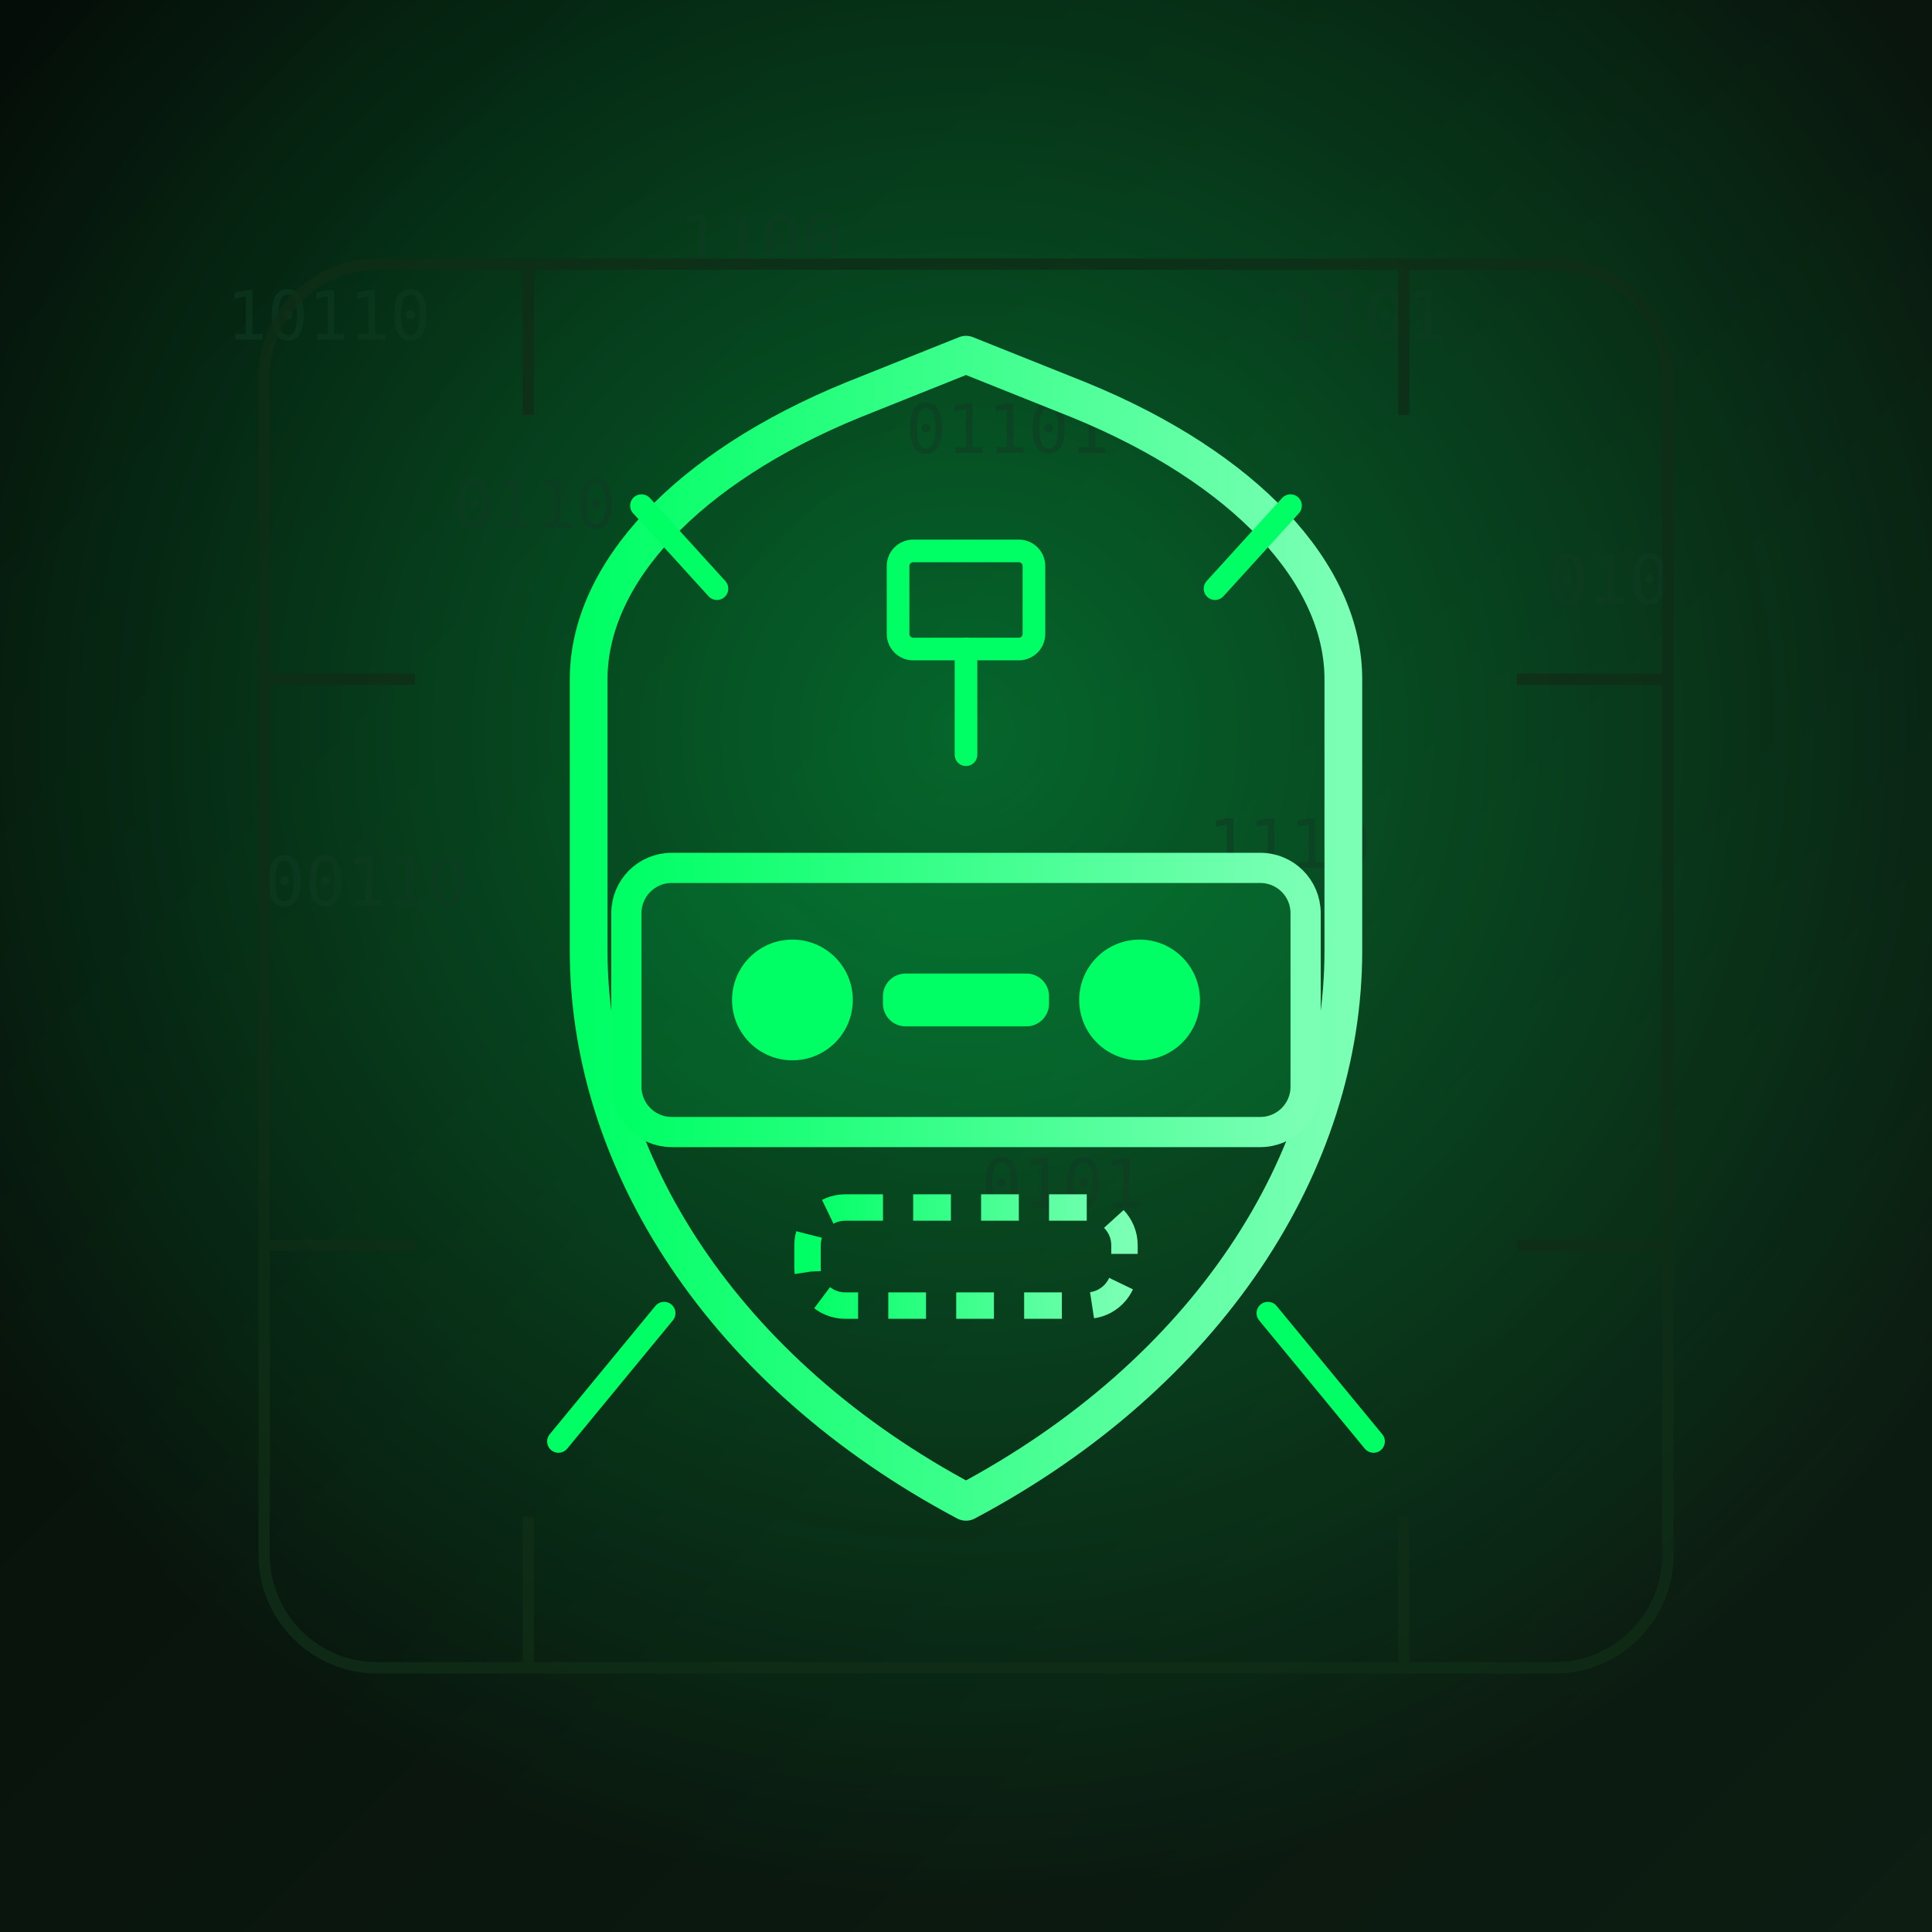
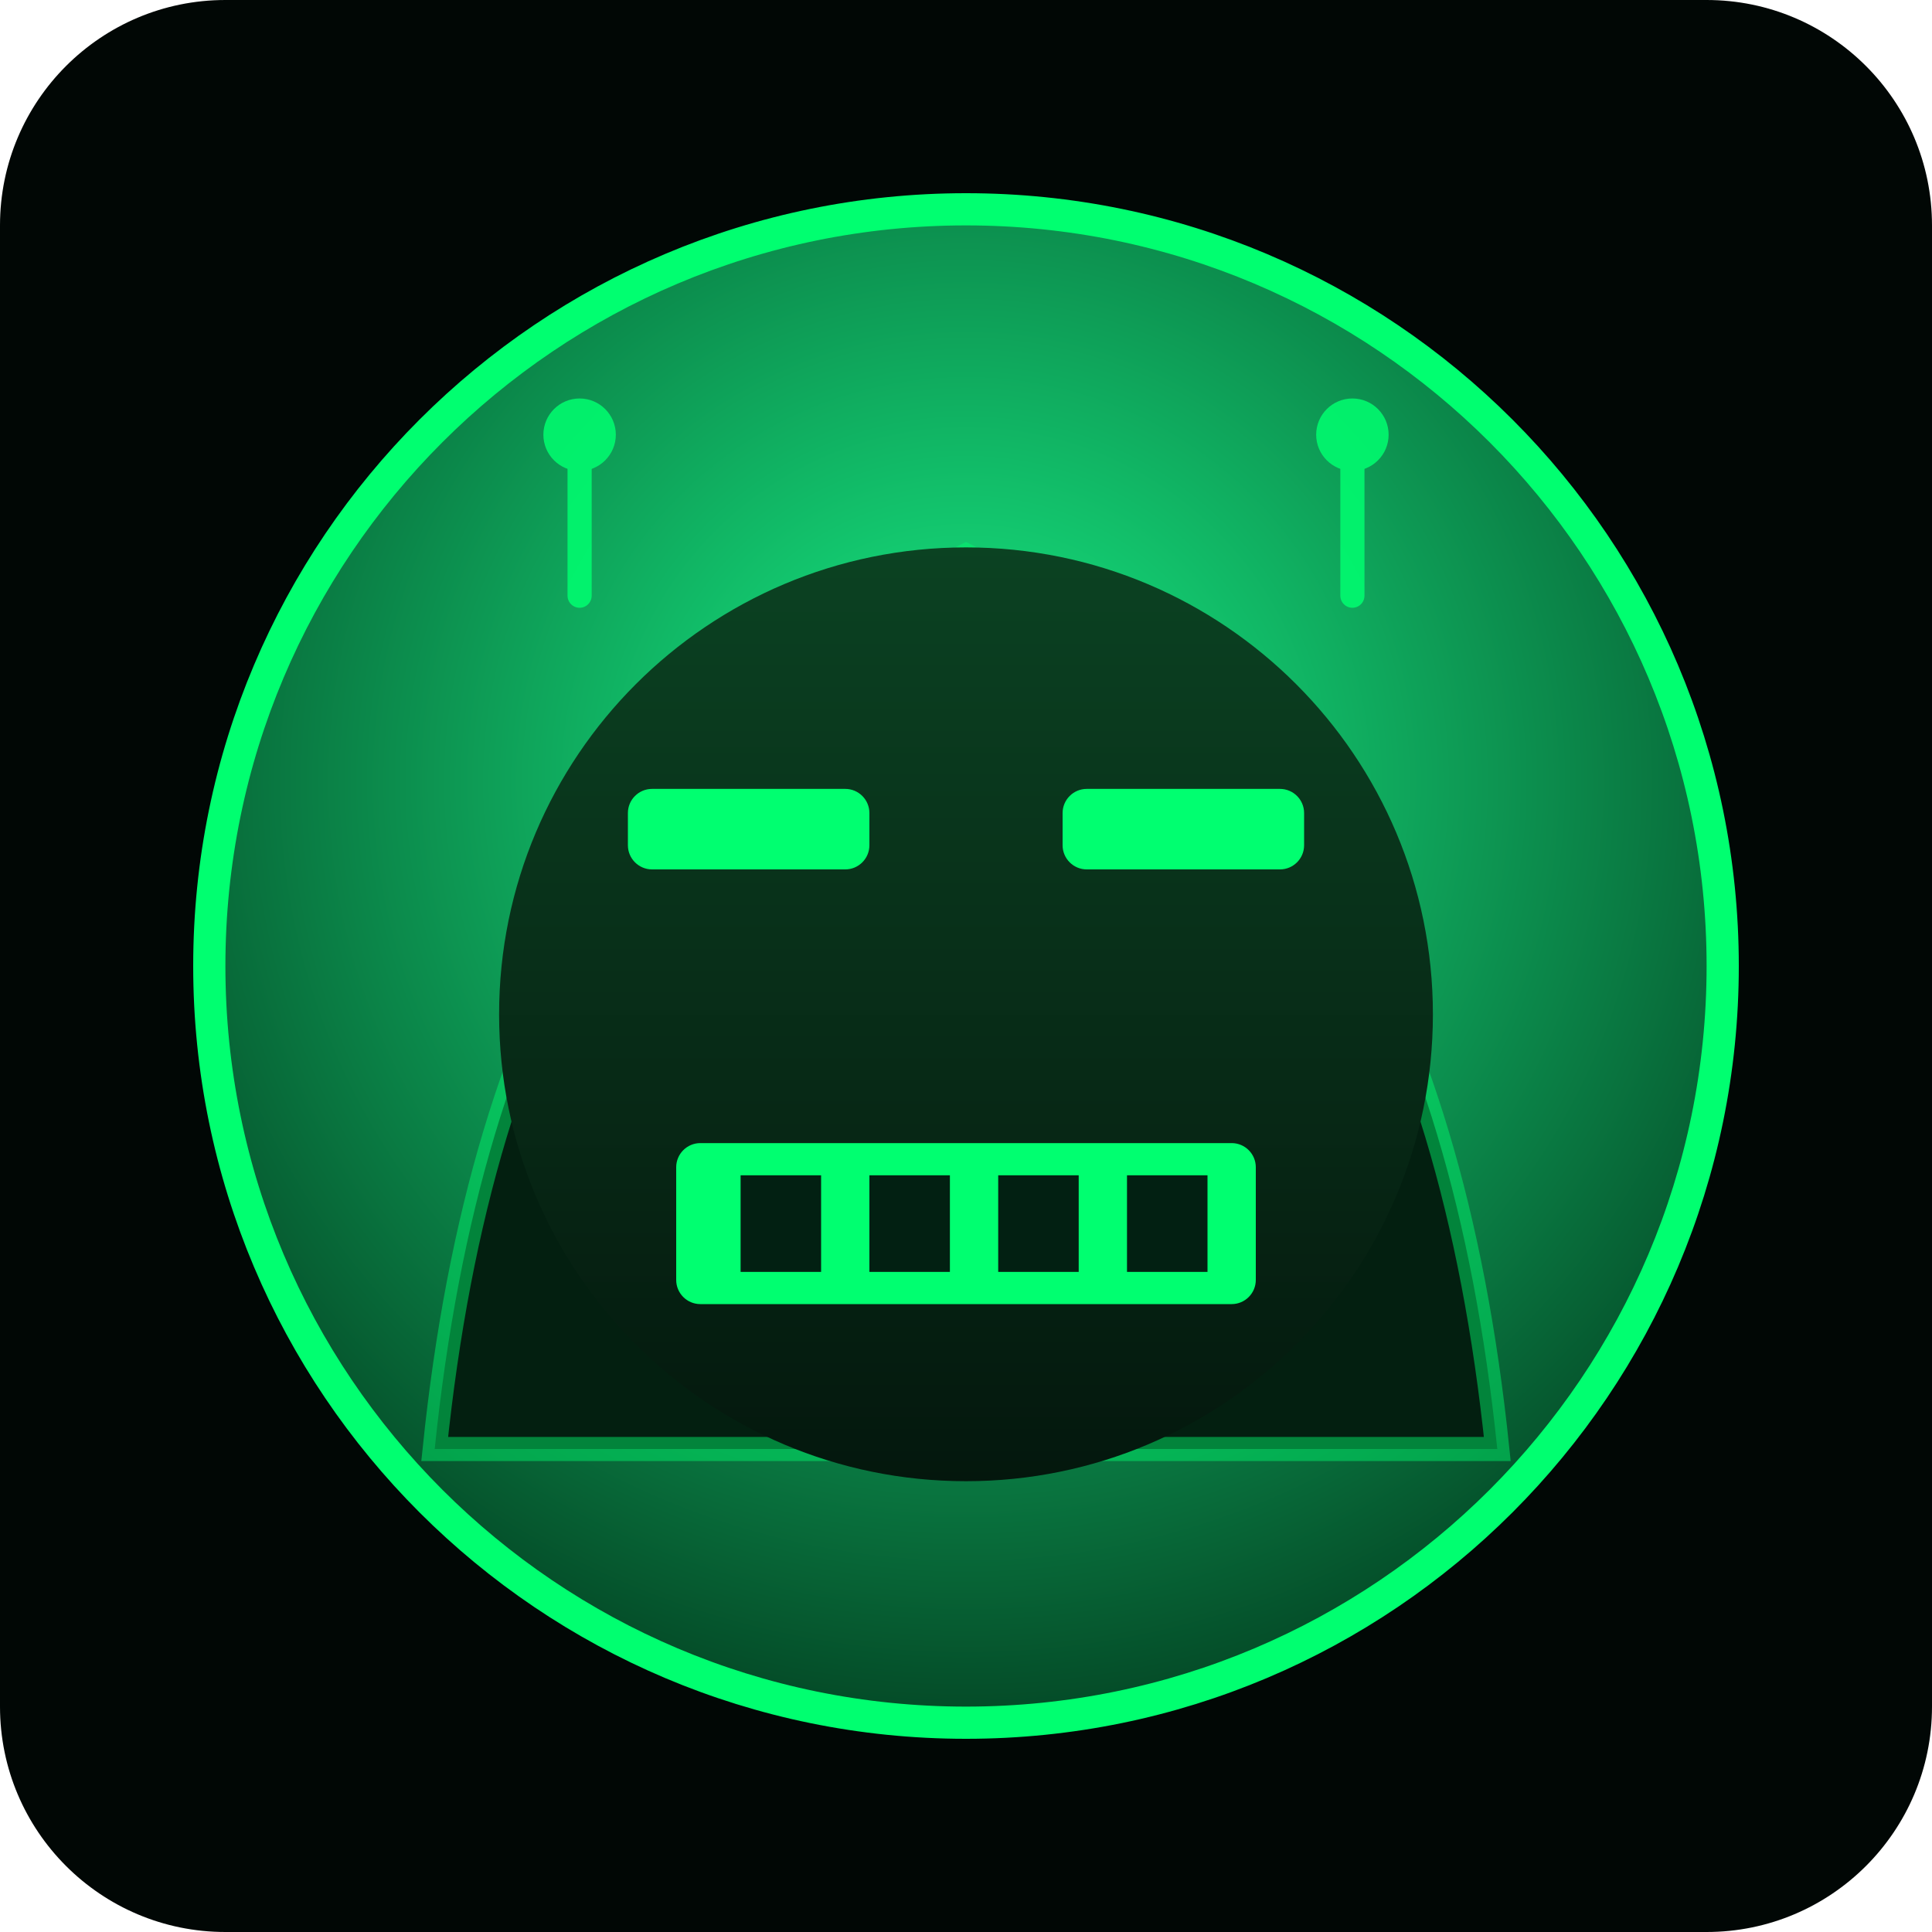
- <svg xmlns="http://www.w3.org/2000/svg" viewBox="0 0 512 512" role="img" aria-labelledby="title desc">
+ <svg xmlns="http://www.w3.org/2000/svg" viewBox="0 0 240 240" role="img" aria-labelledby="title desc">
  <defs>
-     <linearGradient id="bg" x1="0%" y1="0%" x2="100%" y2="100%">
-       <stop offset="0%" stop-color="#050d08" />
-       <stop offset="100%" stop-color="#0d1d12" />
+     <radialGradient id="nexus-ring" cx="50%" cy="38%" r="70%">
+       <stop offset="0%" stop-color="#19ff8e" stop-opacity="0.95" />
+       <stop offset="100%" stop-color="#013018" />
+     </radialGradient>
+     <linearGradient id="nexus-face" x1="0%" y1="0%" x2="0%" y2="100%">
+       <stop offset="0%" stop-color="#0b4222" />
+       <stop offset="100%" stop-color="#04170d" />
    </linearGradient>
-     <linearGradient id="visor" x1="0%" y1="0%" x2="100%" y2="0%">
-       <stop offset="0%" stop-color="#00ff65" />
-       <stop offset="100%" stop-color="#7bffb5" />
-     </linearGradient>
-     <radialGradient id="halo" cx="50%" cy="38%" r="60%">
-       <stop offset="0%" stop-color="#00ff65" stop-opacity="0.35" />
-       <stop offset="100%" stop-color="#00ff65" stop-opacity="0" />
-     </radialGradient>
  </defs>
-   <rect width="512" height="512" fill="url(#bg)" />
-   <rect width="512" height="512" fill="url(#halo)" />
-   <g fill="#0f3b23" font-family="Menlo, monospace" font-size="18" opacity="0.55">
-     <text x="60" y="90">10110</text>
-     <text x="120" y="140">0110</text>
-     <text x="340" y="90">1101</text>
-     <text x="410" y="160">010</text>
-     <text x="240" y="120">01101</text>
-     <text x="180" y="70">1100</text>
-     <text x="70" y="240">00110</text>
-     <text x="320" y="230">1110</text>
-     <text x="260" y="320">0101</text>
+   <rect width="240" height="240" rx="28" fill="#010705" />
+   <circle cx="120" cy="120" r="94" fill="url(#nexus-ring)" stroke="#00ff70" stroke-width="4" />
+   <path d="M54 180c6-58 28-92 66-111 38 19 60 53 66 111z" fill="#031f10" stroke="#00ff70" stroke-opacity="0.45" stroke-width="3" />
+   <circle cx="120" cy="126" r="58" fill="url(#nexus-face)" />
+   <rect x="78" y="98" width="30" height="10" rx="3" fill="#00ff70" />
+   <rect x="132" y="98" width="30" height="10" rx="3" fill="#00ff70" />
+   <rect x="84" y="142" width="72" height="20" rx="3" fill="#00ff70" />
+   <g fill="#022012">
+     <rect x="92" y="146" width="10" height="12" />
+     <rect x="108" y="146" width="10" height="12" />
+     <rect x="124" y="146" width="10" height="12" />
+     <rect x="140" y="146" width="10" height="12" />
  </g>
-   <g stroke="#0f2d16" stroke-width="3" fill="none" opacity="0.8">
-     <rect x="70" y="70" width="372" height="372" rx="30" />
-     <path d="M70 180h40m292 0h40M70 330h40m292 0h40" />
-     <path d="M140 70v40m0 292v40M372 70v40m0 292v40" />
-   </g>
-   <path d="M156 180c0-28 26-56 70-74l30-12 30 12c44 18 70 46 70 74v72c0 56-36 112-100 146-64-34-100-90-100-146z" fill="none" stroke="url(#visor)" stroke-width="10" stroke-linejoin="round" />
-   <rect x="166" y="230" width="180" height="70" rx="12" fill="rgba(0,255,101,0.12)" stroke="url(#visor)" stroke-width="8" />
-   <circle cx="210" cy="265" r="16" fill="#00ff65" />
-   <circle cx="302" cy="265" r="16" fill="#00ff65" />
-   <rect x="234" y="258" width="44" height="14" rx="6" fill="#00ff65" />
-   <rect x="214" y="320" width="84" height="26" rx="10" fill="none" stroke="url(#visor)" stroke-width="7" stroke-dasharray="10 8" />
-   <g stroke="#00ff65" stroke-width="6" stroke-linecap="round">
-     <rect x="238" y="146" width="36" height="26" rx="4" fill="none" />
-     <path d="M256 172v28" />
-     <path d="M190 156l-20-22" />
-     <path d="M322 156l20-22" />
-     <path d="M176 348l-28 34" />
-     <path d="M336 348l28 34" />
+   <g stroke="#00ff70" stroke-width="3" stroke-linecap="round" opacity="0.85">
+     <path d="M72 74v-16" />
+     <path d="M168 74v-16" />
+     <circle cx="72" cy="54" r="3" fill="#00ff70" />
+     <circle cx="168" cy="54" r="3" fill="#00ff70" />
  </g>
</svg>
